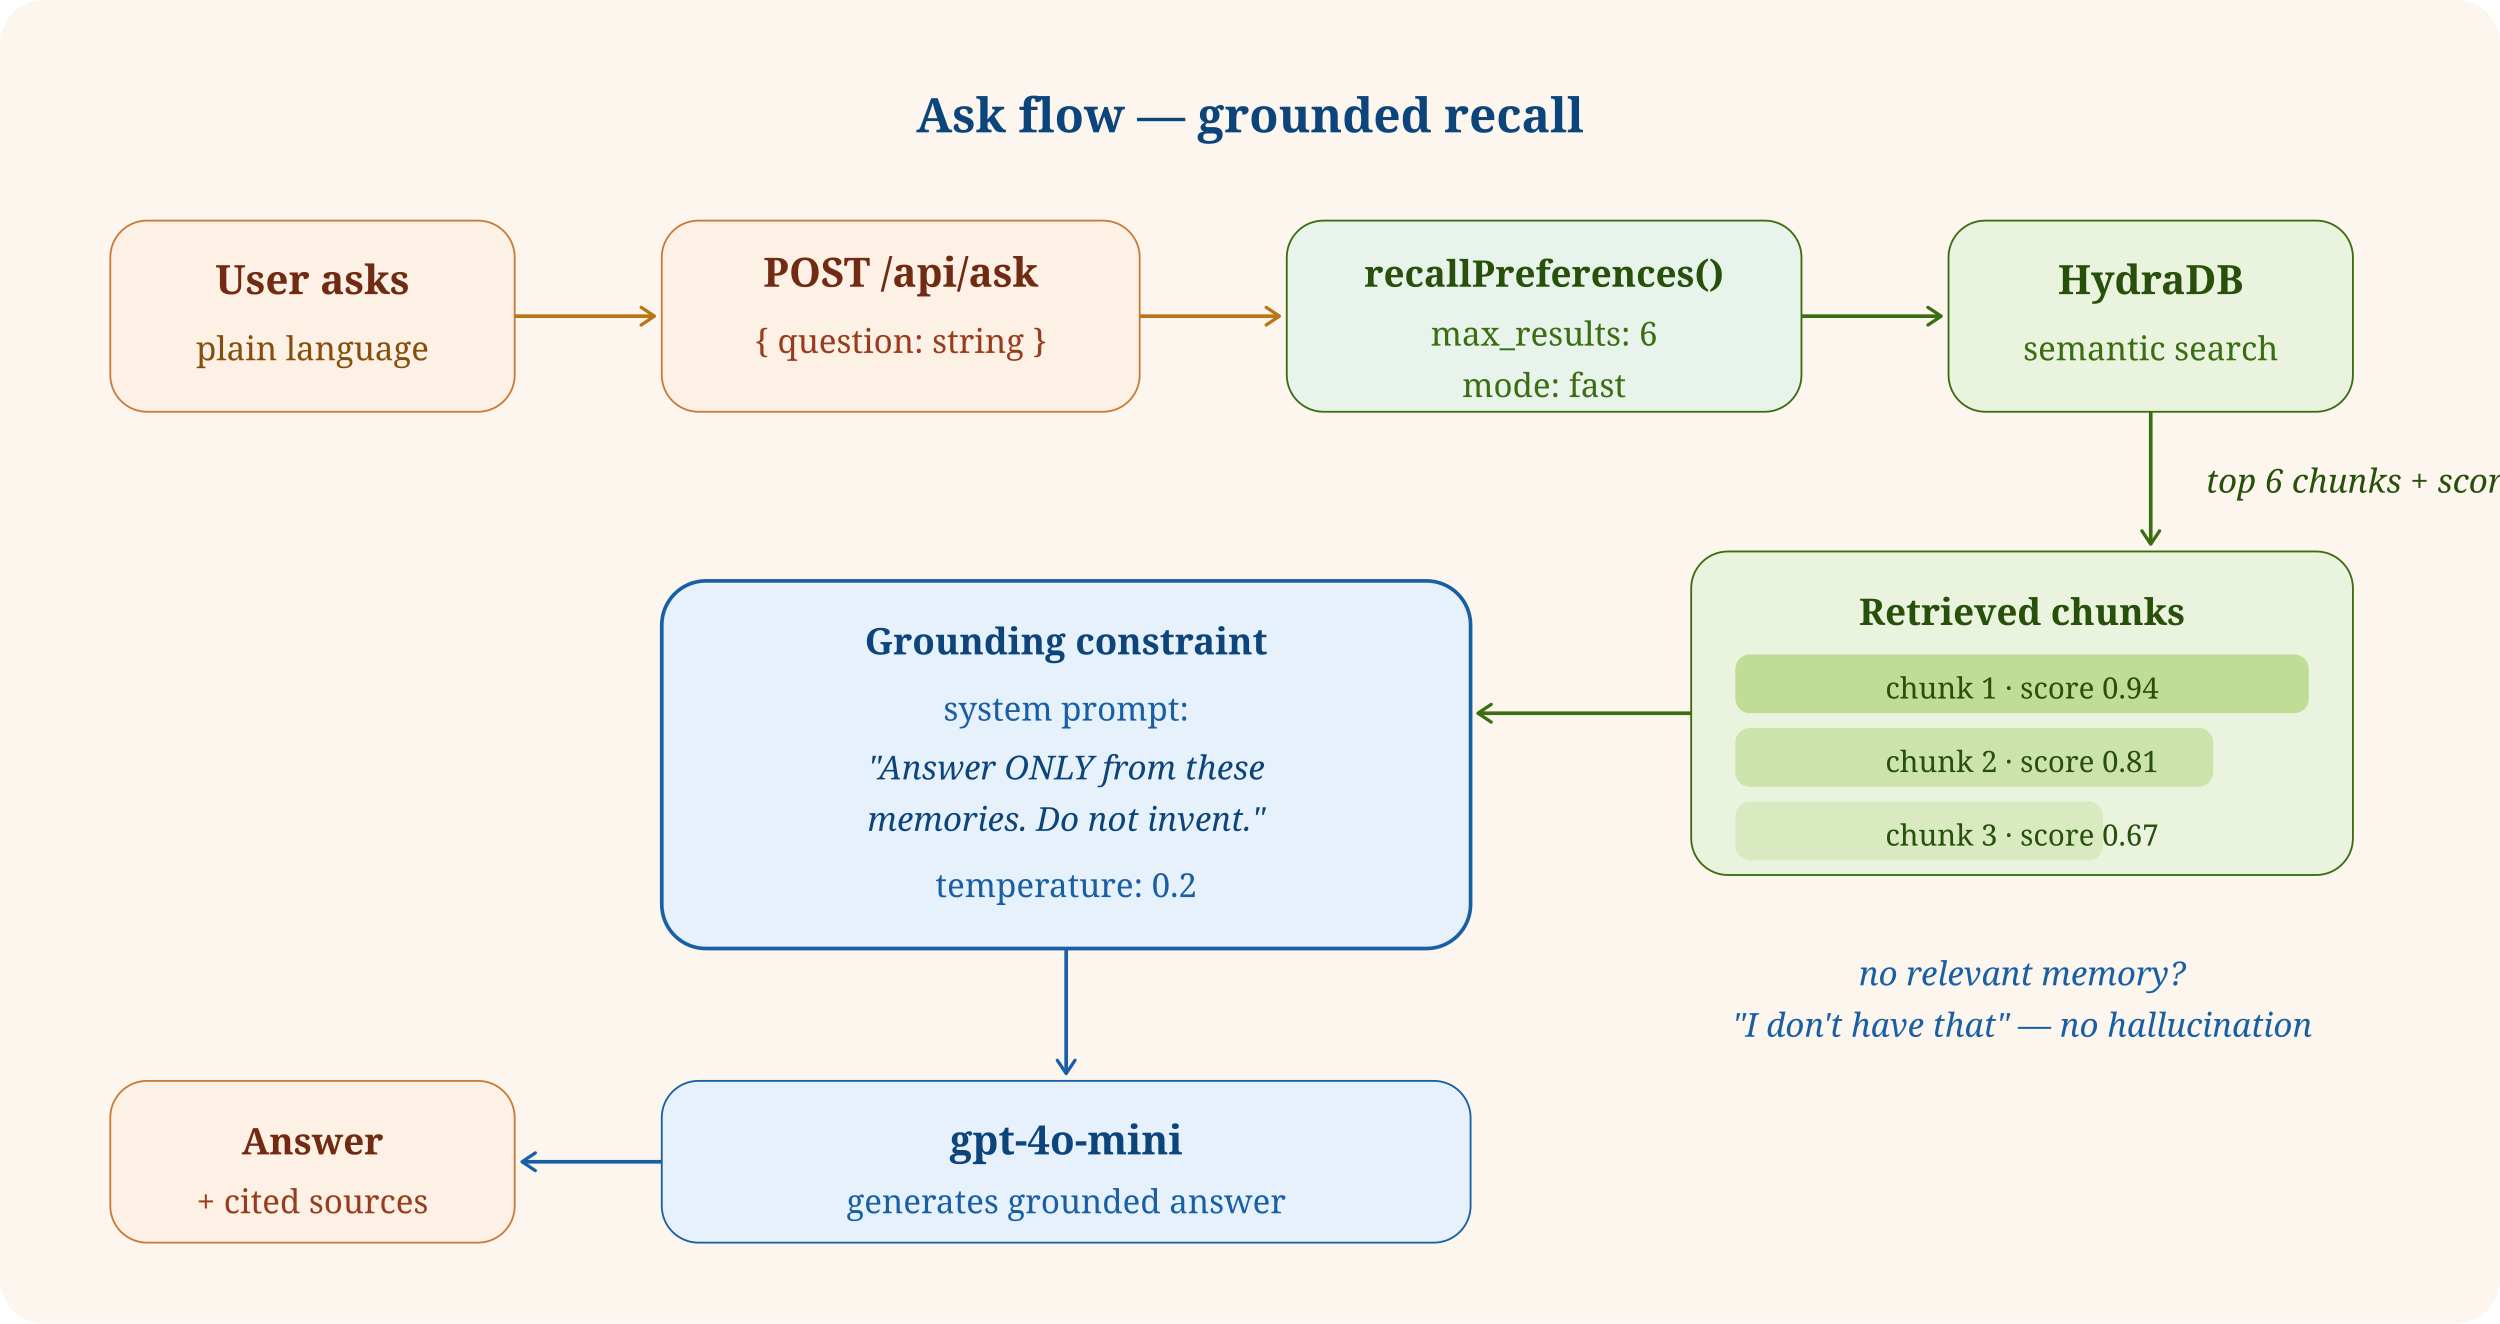
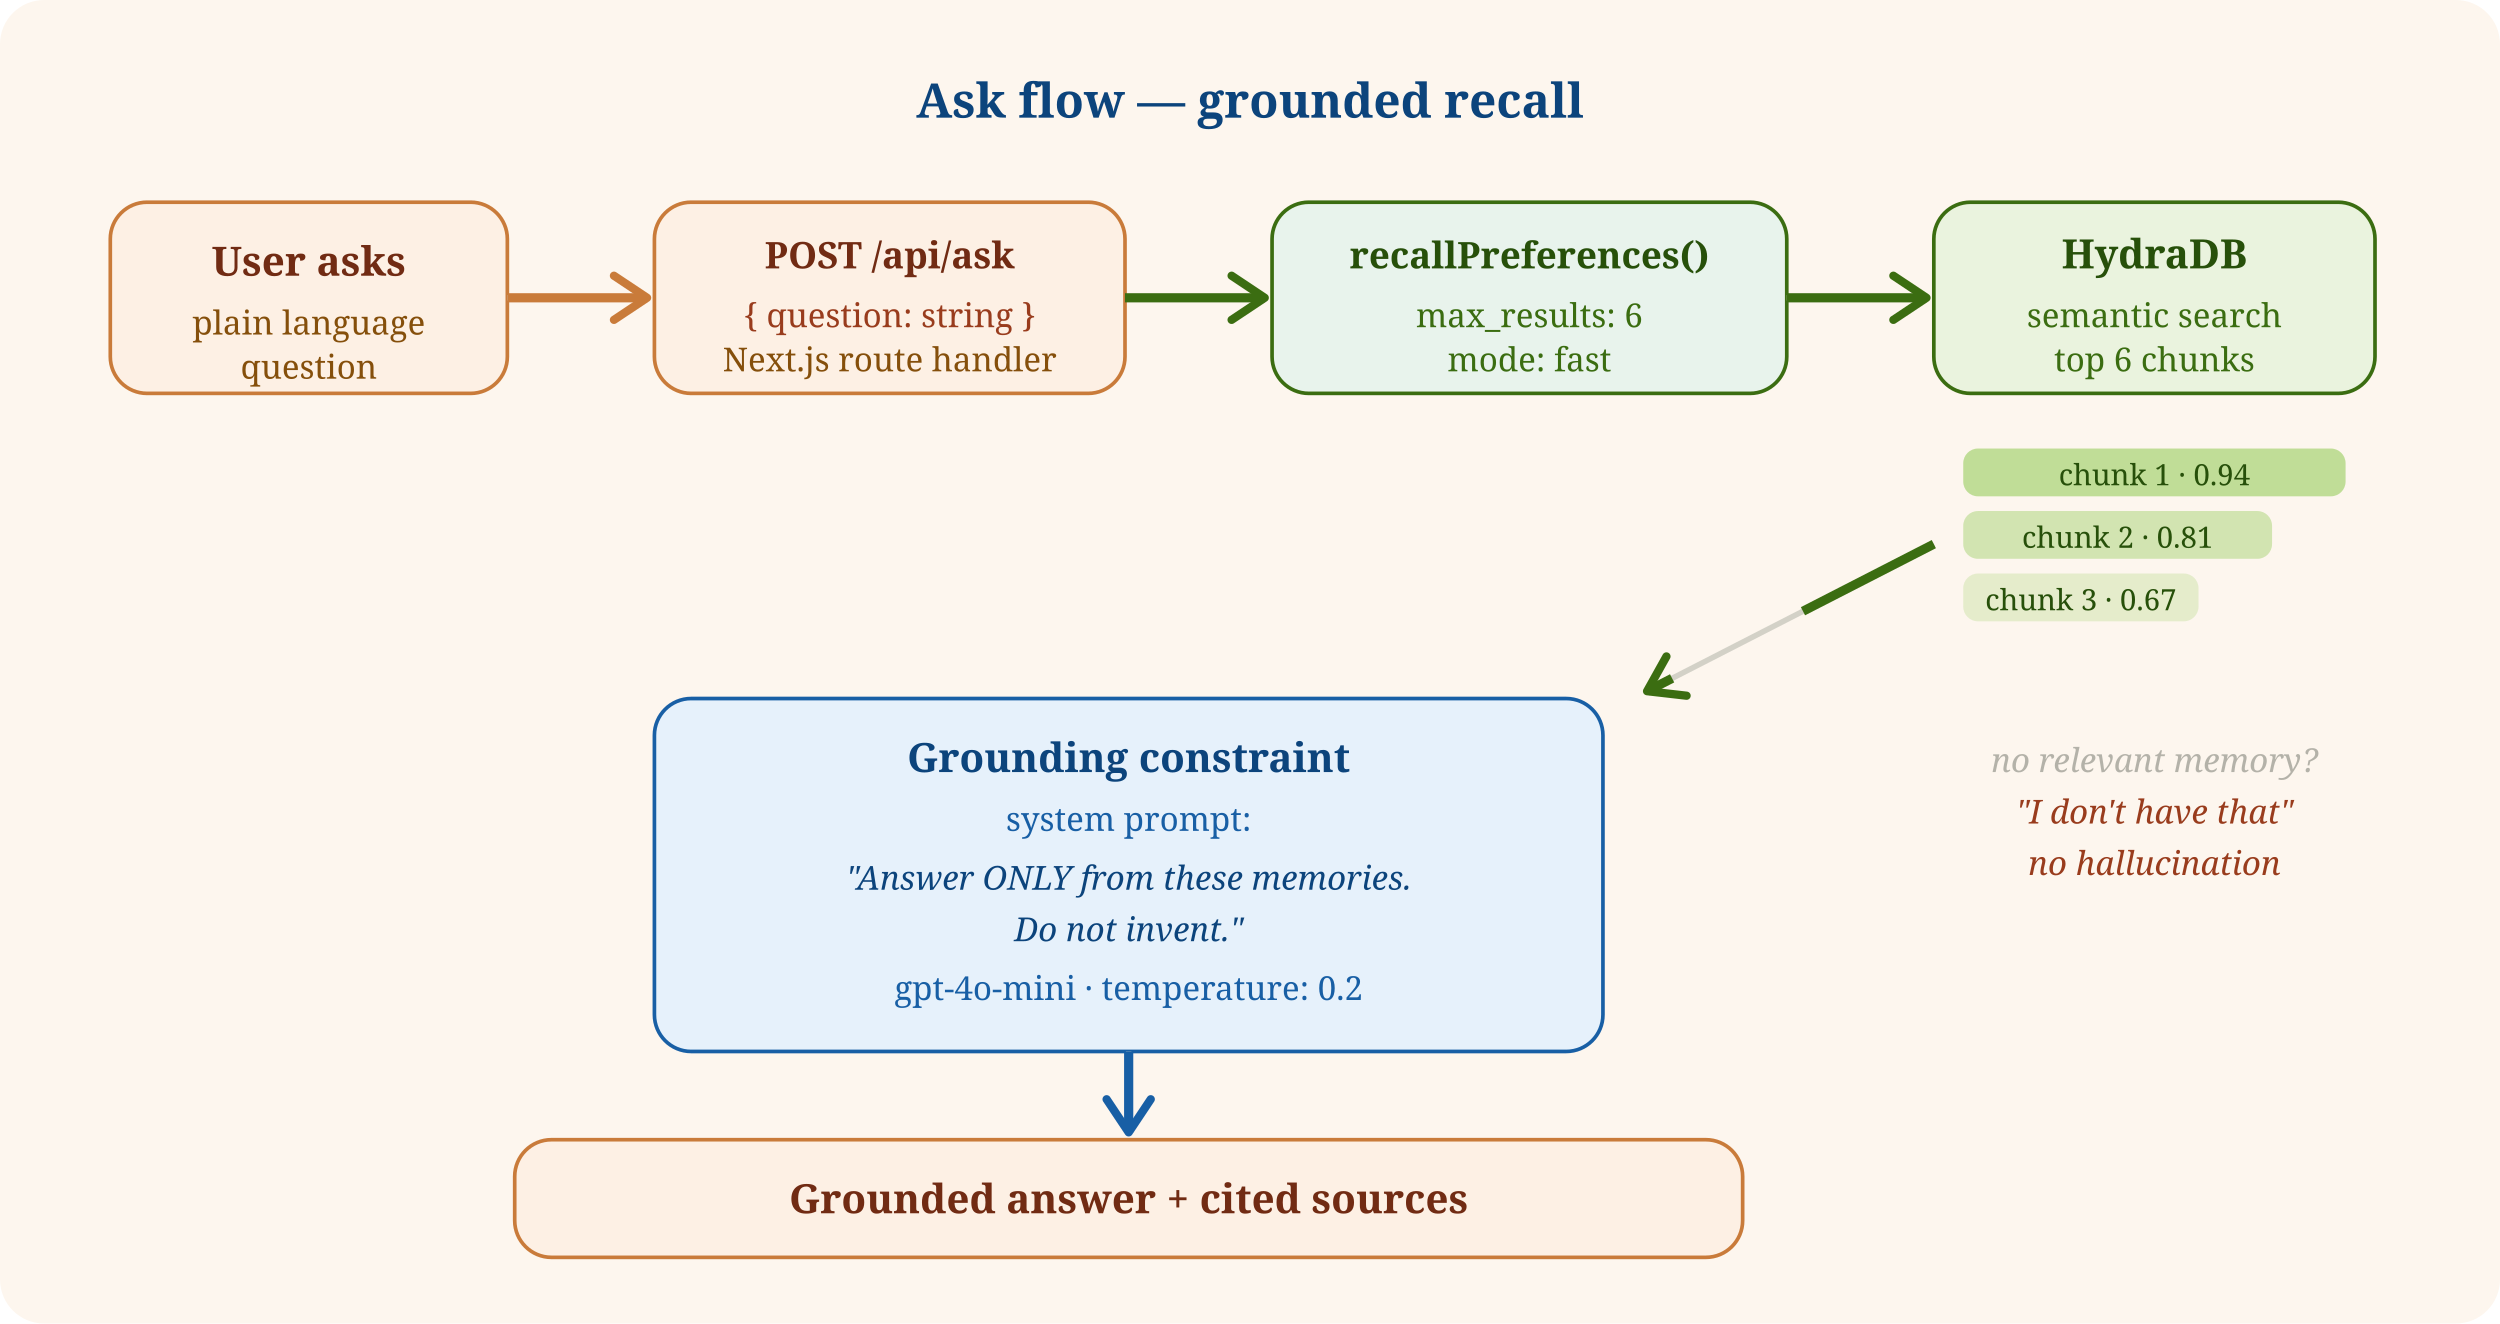
<svg xmlns="http://www.w3.org/2000/svg" width="100%" viewBox="0 0 680 360" role="img">
  <defs>
    <marker id="arrow" viewBox="0 0 10 10" refX="8" refY="5" markerWidth="6" markerHeight="6" orient="auto-start-reverse">
      <path d="M2 1L8 5L2 9" fill="none" stroke="context-stroke" stroke-width="1.5" stroke-linecap="round" stroke-linejoin="round" />
    </marker>
+     <style>
+       @keyframes pulse1{0%,100%{opacity:0}10%,18%{opacity:1}}
+       @keyframes pulse2{0%,100%{opacity:0}22%,30%{opacity:1}}
+       @keyframes pulse3{0%,100%{opacity:0}34%,44%{opacity:1}}
+       @keyframes pulse4{0%,100%{opacity:0}48%,60%{opacity:1}}
+       @keyframes pulse5{0%,100%{opacity:0}64%,76%{opacity:1}}
+       @keyframes pulse6{0%,100%{opacity:0}80%,92%{opacity:1}}
+       @keyframes ta1{0%,100%{stroke-dashoffset:40}18%,22%{stroke-dashoffset:0}}
+       @keyframes ta2{0%,100%{stroke-dashoffset:40}30%,34%{stroke-dashoffset:0}}
+       @keyframes ta3{0%,100%{stroke-dashoffset:40}44%,48%{stroke-dashoffset:0}}
+       @keyframes ta4{0%,100%{stroke-dashoffset:40}60%,64%{stroke-dashoffset:0}}
+       @keyframes ta5{0%,100%{stroke-dashoffset:40}76%,80%{stroke-dashoffset:0}}
+       .p1{animation:pulse1 9s ease-in-out infinite}
+       .p2{animation:pulse2 9s ease-in-out infinite}
+       .p3{animation:pulse3 9s ease-in-out infinite}
+       .p4{animation:pulse4 9s ease-in-out infinite}
+       .p5{animation:pulse5 9s ease-in-out infinite}
+       .p6{animation:pulse6 9s ease-in-out infinite}
+       .ta1{stroke-dasharray:40;animation:ta1 9s ease-in-out infinite}
+       .ta2{stroke-dasharray:40;animation:ta2 9s ease-in-out infinite}
+       .ta3{stroke-dasharray:40;animation:ta3 9s ease-in-out infinite}
+       .ta4{stroke-dasharray:40;animation:ta4 9s ease-in-out infinite}
+       .ta5{stroke-dasharray:40;animation:ta5 9s ease-in-out infinite}
+     </style>
  </defs>
  <rect width="680" height="360" fill="#FDF6EE" rx="12" />
-   <text font-family="Georgia, serif" font-size="13" fill="#0C447C" x="340" y="36" text-anchor="middle" font-weight="700">Ask flow — grounded recall</text>
-   <rect x="30" y="60" width="110" height="52" rx="10" fill="#FDF0E4" stroke="#C97B3A" stroke-width="0.5" />
-   <text font-family="Georgia, serif" font-size="11" fill="#712B13" x="85" y="80" text-anchor="middle" font-weight="600">User asks</text>
-   <text font-family="Georgia, serif" font-size="9" fill="#854F0B" x="85" y="98" text-anchor="middle">plain language</text>
-   <line x1="140" y1="86" x2="178" y2="86" stroke="#BA7517" stroke-width="1" marker-end="url(#arrow)" />
-   <rect x="180" y="60" width="130" height="52" rx="10" fill="#FDF0E4" stroke="#C97B3A" stroke-width="0.5" />
-   <text font-family="Georgia, serif" font-size="11" fill="#712B13" x="245" y="78" text-anchor="middle" font-weight="600">POST /api/ask</text>
-   <text font-family="Georgia, serif" font-size="9" fill="#993C1D" x="245" y="96" text-anchor="middle">{ question: string }</text>
-   <line x1="310" y1="86" x2="348" y2="86" stroke="#BA7517" stroke-width="1" marker-end="url(#arrow)" />
-   <rect x="350" y="60" width="140" height="52" rx="10" fill="#E8F3EC" stroke="#3B6D11" stroke-width="0.5" />
-   <text font-family="Georgia, serif" font-size="10" fill="#27500A" x="420" y="78" text-anchor="middle" font-weight="600">recallPreferences()</text>
-   <text font-family="Georgia, serif" font-size="9" fill="#3B6D11" x="420" y="94" text-anchor="middle">max_results: 6</text>
-   <text font-family="Georgia, serif" font-size="9" fill="#3B6D11" x="420" y="108" text-anchor="middle">mode: fast</text>
-   <line x1="490" y1="86" x2="528" y2="86" stroke="#3B6D11" stroke-width="1" marker-end="url(#arrow)" />
-   <rect x="530" y="60" width="110" height="52" rx="10" fill="#EAF3DE" stroke="#3B6D11" stroke-width="0.5" />
-   <text font-family="Georgia, serif" font-size="11" fill="#27500A" x="585" y="80" text-anchor="middle" font-weight="600">HydraDB</text>
-   <text font-family="Georgia, serif" font-size="9" fill="#3B6D11" x="585" y="98" text-anchor="middle">semantic search</text>
-   <line x1="585" y1="112" x2="585" y2="148" stroke="#3B6D11" stroke-width="1" marker-end="url(#arrow)" />
-   <text font-family="Georgia, serif" font-size="9" fill="#27500A" x="600" y="134" font-style="italic">top 6 chunks + scores</text>
-   <rect x="460" y="150" width="180" height="88" rx="10" fill="#EAF3DE" stroke="#3B6D11" stroke-width="0.5" />
-   <text font-family="Georgia, serif" font-size="10" fill="#27500A" x="550" y="170" text-anchor="middle" font-weight="600">Retrieved chunks</text>
-   <rect x="472" y="178" width="156" height="16" rx="4" fill="#C0DD97" stroke="none" />
-   <text font-family="Georgia, serif" font-size="8" fill="#27500A" x="550" y="190" text-anchor="middle">chunk 1 · score 0.94</text>
-   <rect x="472" y="198" width="130" height="16" rx="4" fill="#C0DD97" stroke="none" opacity="0.7" />
-   <text font-family="Georgia, serif" font-size="8" fill="#27500A" x="550" y="210" text-anchor="middle">chunk 2 · score 0.81</text>
-   <rect x="472" y="218" width="100" height="16" rx="4" fill="#C0DD97" stroke="none" opacity="0.4" />
-   <text font-family="Georgia, serif" font-size="8" fill="#27500A" x="550" y="230" text-anchor="middle">chunk 3 · score 0.67</text>
-   <line x1="460" y1="194" x2="402" y2="194" stroke="#3B6D11" stroke-width="1" marker-end="url(#arrow)" />
-   <rect x="180" y="158" width="220" height="100" rx="12" fill="#E6F1FB" stroke="#185FA5" stroke-width="1" />
-   <text font-family="Georgia, serif" font-size="10" fill="#0C447C" x="290" y="178" text-anchor="middle" font-weight="700">Grounding constraint</text>
-   <text font-family="Georgia, serif" font-size="9" fill="#185FA5" x="290" y="196" text-anchor="middle">system prompt:</text>
-   <text font-family="Georgia, serif" font-size="9" fill="#0C447C" x="290" y="212" text-anchor="middle" font-style="italic">"Answer ONLY from these</text>
-   <text font-family="Georgia, serif" font-size="9" fill="#0C447C" x="290" y="226" text-anchor="middle" font-style="italic">memories. Do not invent."</text>
-   <text font-family="Georgia, serif" font-size="9" fill="#185FA5" x="290" y="244" text-anchor="middle">temperature: 0.2</text>
-   <line x1="290" y1="258" x2="290" y2="292" stroke="#185FA5" stroke-width="1" marker-end="url(#arrow)" />
-   <rect x="180" y="294" width="220" height="44" rx="10" fill="#E6F1FB" stroke="#185FA5" stroke-width="0.5" />
-   <text font-family="Georgia, serif" font-size="11" fill="#0C447C" x="290" y="314" text-anchor="middle" font-weight="600">gpt-4o-mini</text>
-   <text font-family="Georgia, serif" font-size="9" fill="#185FA5" x="290" y="330" text-anchor="middle">generates grounded answer</text>
-   <line x1="180" y1="316" x2="142" y2="316" stroke="#185FA5" stroke-width="1" marker-end="url(#arrow)" />
-   <rect x="30" y="294" width="110" height="44" rx="10" fill="#FDF0E4" stroke="#C97B3A" stroke-width="0.5" />
-   <text font-family="Georgia, serif" font-size="10" fill="#712B13" x="85" y="314" text-anchor="middle" font-weight="600">Answer</text>
-   <text font-family="Georgia, serif" font-size="9" fill="#993C1D" x="85" y="330" text-anchor="middle">+ cited sources</text>
-   <text font-family="Georgia, serif" font-size="9" fill="#185FA5" x="550" y="268" text-anchor="middle" font-style="italic">no relevant memory?</text>
-   <text font-family="Georgia, serif" font-size="9" fill="#185FA5" x="550" y="282" text-anchor="middle" font-style="italic">"I don't have that" — no hallucination</text>
+   <text font-family="Georgia,serif" font-size="13" font-weight="700" fill="#0C447C" x="340" y="32" text-anchor="middle">Ask flow — grounded recall</text>
+   <rect x="30" y="55" width="108" height="52" rx="10" fill="#FDF0E4" stroke="#C97B3A" stroke-width="1" />
+   <text font-family="Georgia,serif" font-size="11" font-weight="700" fill="#712B13" x="84" y="75" text-anchor="middle">User asks</text>
+   <text font-family="Georgia,serif" font-size="9" fill="#854F0B" x="84" y="91" text-anchor="middle">plain language</text>
+   <text font-family="Georgia,serif" font-size="9" fill="#854F0B" x="84" y="103" text-anchor="middle">question</text>
+   <rect class="p1" x="26" y="51" width="116" height="60" rx="13" fill="none" stroke="#C97B3A" stroke-width="2.5" opacity="0" />
+   <line x1="138" y1="81" x2="176" y2="81" stroke="#D3D1C7" stroke-width="1.5" marker-end="url(#arrow)" />
+   <line class="ta1" x1="138" y1="81" x2="176" y2="81" stroke="#C97B3A" stroke-width="2.5" marker-end="url(#arrow)" fill="none" />
+   <rect x="178" y="55" width="128" height="52" rx="10" fill="#FDF0E4" stroke="#C97B3A" stroke-width="1" />
+   <text font-family="Georgia,serif" font-size="10" font-weight="700" fill="#712B13" x="242" y="73" text-anchor="middle">POST /api/ask</text>
+   <text font-family="Georgia,serif" font-size="9" fill="#993C1D" x="242" y="89" text-anchor="middle">{ question: string }</text>
+   <text font-family="Georgia,serif" font-size="9" fill="#854F0B" x="242" y="101" text-anchor="middle">Next.js route handler</text>
+   <rect class="p2" x="174" y="51" width="136" height="60" rx="13" fill="none" stroke="#C97B3A" stroke-width="2.5" opacity="0" />
+   <line x1="306" y1="81" x2="344" y2="81" stroke="#D3D1C7" stroke-width="1.5" marker-end="url(#arrow)" />
+   <line class="ta2" x1="306" y1="81" x2="344" y2="81" stroke="#3B6D11" stroke-width="2.5" marker-end="url(#arrow)" fill="none" />
+   <rect x="346" y="55" width="140" height="52" rx="10" fill="#E8F3EC" stroke="#3B6D11" stroke-width="1" />
+   <text font-family="Georgia,serif" font-size="10" font-weight="700" fill="#27500A" x="416" y="73" text-anchor="middle">recallPreferences()</text>
+   <text font-family="Georgia,serif" font-size="9" fill="#3B6D11" x="416" y="89" text-anchor="middle">max_results: 6</text>
+   <text font-family="Georgia,serif" font-size="9" fill="#3B6D11" x="416" y="101" text-anchor="middle">mode: fast</text>
+   <rect class="p3" x="342" y="51" width="148" height="60" rx="13" fill="none" stroke="#3B6D11" stroke-width="2.5" opacity="0" />
+   <line x1="486" y1="81" x2="524" y2="81" stroke="#D3D1C7" stroke-width="1.5" marker-end="url(#arrow)" />
+   <line class="ta3" x1="486" y1="81" x2="524" y2="81" stroke="#3B6D11" stroke-width="2.5" marker-end="url(#arrow)" fill="none" />
+   <rect x="526" y="55" width="120" height="52" rx="10" fill="#EAF3DE" stroke="#3B6D11" stroke-width="1" />
+   <text font-family="Georgia,serif" font-size="11" font-weight="700" fill="#27500A" x="586" y="73" text-anchor="middle">HydraDB</text>
+   <text font-family="Georgia,serif" font-size="9" fill="#3B6D11" x="586" y="89" text-anchor="middle">semantic search</text>
+   <text font-family="Georgia,serif" font-size="9" fill="#3B6D11" x="586" y="101" text-anchor="middle">top 6 chunks</text>
+   <rect class="p4" x="522" y="51" width="128" height="60" rx="13" fill="none" stroke="#3B6D11" stroke-width="2.5" opacity="0" />
+   <rect x="534" y="122" width="104" height="13" rx="4" fill="#C0DD97" />
+   <text font-family="Georgia,serif" font-size="8" fill="#27500A" x="586" y="132" text-anchor="middle">chunk 1 · 0.94</text>
+   <rect x="534" y="139" width="84" height="13" rx="4" fill="#C0DD97" opacity="0.7" />
+   <text font-family="Georgia,serif" font-size="8" fill="#27500A" x="576" y="149" text-anchor="middle">chunk 2 · 0.81</text>
+   <rect x="534" y="156" width="64" height="13" rx="4" fill="#C0DD97" opacity="0.4" />
+   <text font-family="Georgia,serif" font-size="8" fill="#27500A" x="566" y="166" text-anchor="middle">chunk 3 · 0.67</text>
+   <line x1="526" y1="148" x2="448" y2="188" stroke="#D3D1C7" stroke-width="1.5" marker-end="url(#arrow)" />
+   <line class="ta4" x1="526" y1="148" x2="448" y2="188" stroke="#3B6D11" stroke-width="2.5" marker-end="url(#arrow)" fill="none" />
+   <rect x="178" y="190" width="258" height="96" rx="10" fill="#E6F1FB" stroke="#185FA5" stroke-width="1" />
+   <text font-family="Georgia,serif" font-size="11" font-weight="700" fill="#0C447C" x="307" y="210" text-anchor="middle">Grounding constraint</text>
+   <text font-family="Georgia,serif" font-size="9" fill="#185FA5" x="307" y="226" text-anchor="middle">system prompt:</text>
+   <text font-family="Georgia,serif" font-size="9" font-style="italic" fill="#0C447C" x="307" y="242" text-anchor="middle">"Answer ONLY from these memories.</text>
+   <text font-family="Georgia,serif" font-size="9" font-style="italic" fill="#0C447C" x="307" y="256" text-anchor="middle">Do not invent."</text>
+   <text font-family="Georgia,serif" font-size="9" fill="#185FA5" x="307" y="272" text-anchor="middle">gpt-4o-mini · temperature: 0.2</text>
+   <rect class="p5" x="174" y="186" width="266" height="104" rx="13" fill="none" stroke="#185FA5" stroke-width="2.5" opacity="0" />
+   <line x1="307" y1="286" x2="307" y2="308" stroke="#D3D1C7" stroke-width="1.5" marker-end="url(#arrow)" />
+   <line class="ta5" x1="307" y1="286" x2="307" y2="308" stroke="#185FA5" stroke-width="2.5" marker-end="url(#arrow)" fill="none" />
+   <rect x="140" y="310" width="334" height="32" rx="10" fill="#FDF0E4" stroke="#C97B3A" stroke-width="1" />
+   <text font-family="Georgia,serif" font-size="11" font-weight="700" fill="#712B13" x="307" y="330" text-anchor="middle">Grounded answer + cited sources</text>
+   <rect class="p6" x="136" y="306" width="342" height="40" rx="13" fill="none" stroke="#C97B3A" stroke-width="2.5" opacity="0" />
+   <text font-family="Georgia,serif" font-size="9" font-style="italic" fill="#B4B2A9" x="586" y="210" text-anchor="middle">no relevant memory?</text>
+   <text font-family="Georgia,serif" font-size="9" font-style="italic" fill="#993C1D" x="586" y="224" text-anchor="middle">"I don't have that"</text>
+   <text font-family="Georgia,serif" font-size="9" font-style="italic" fill="#993C1D" x="586" y="238" text-anchor="middle">no hallucination</text>
</svg>
